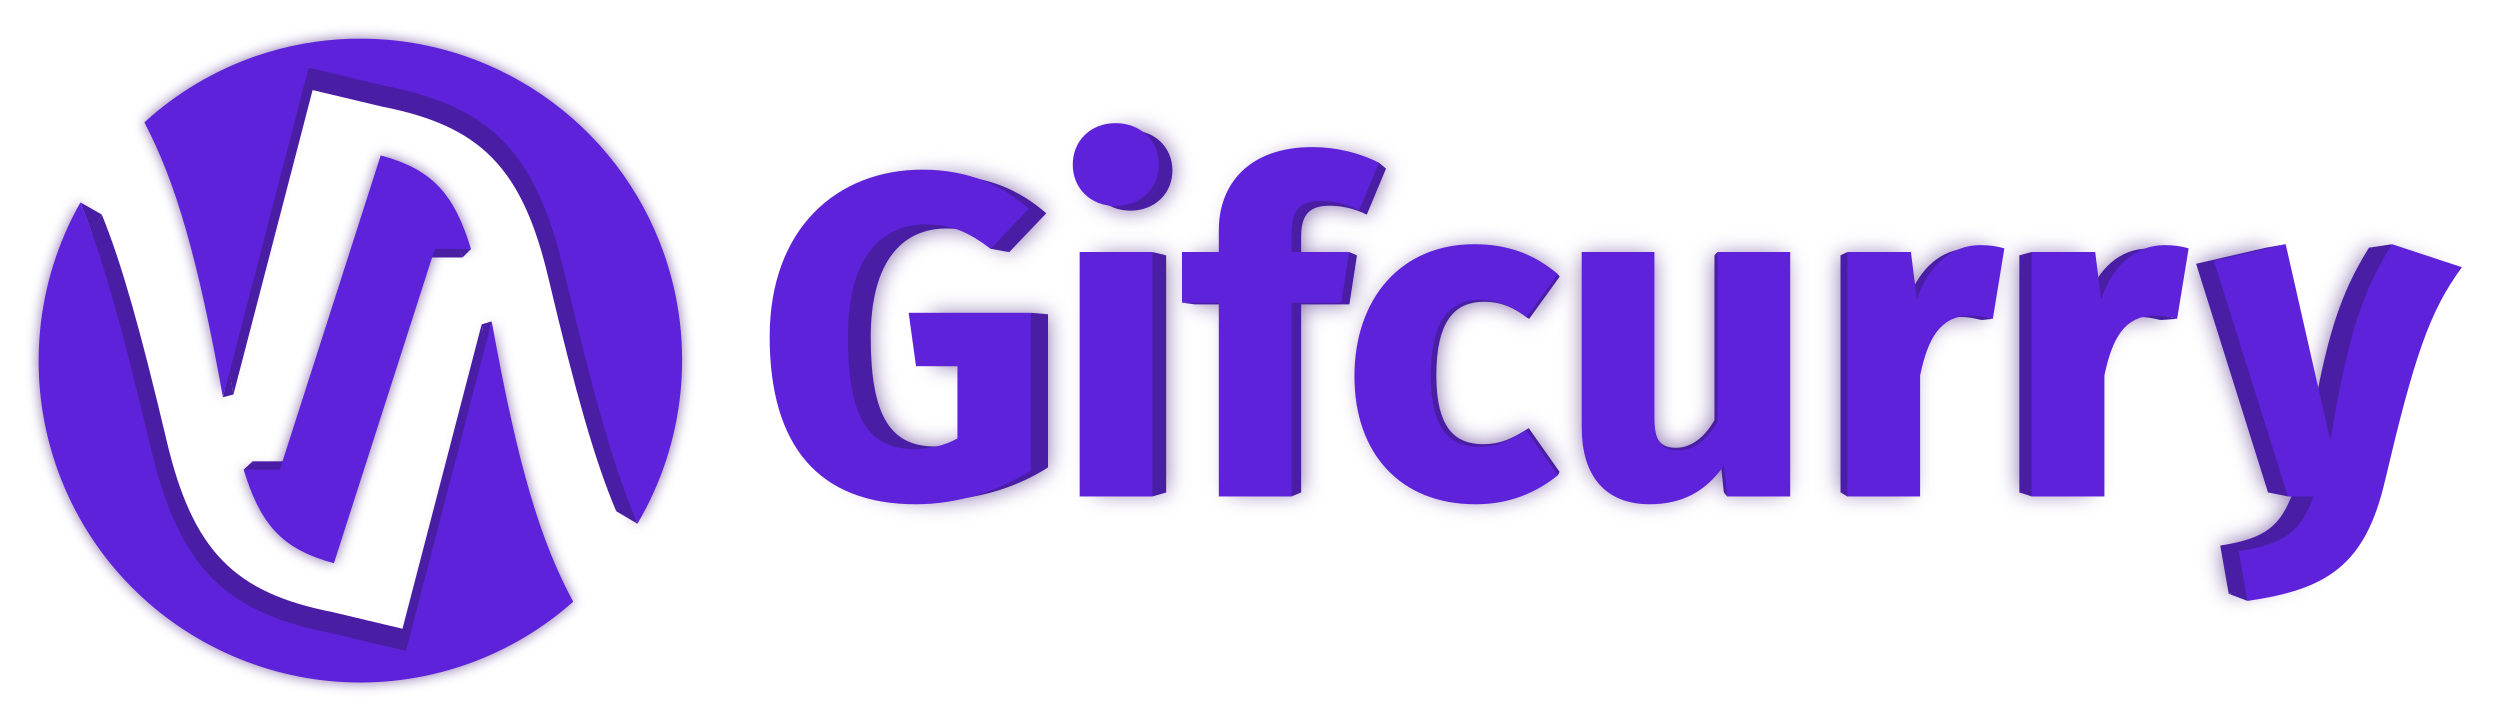
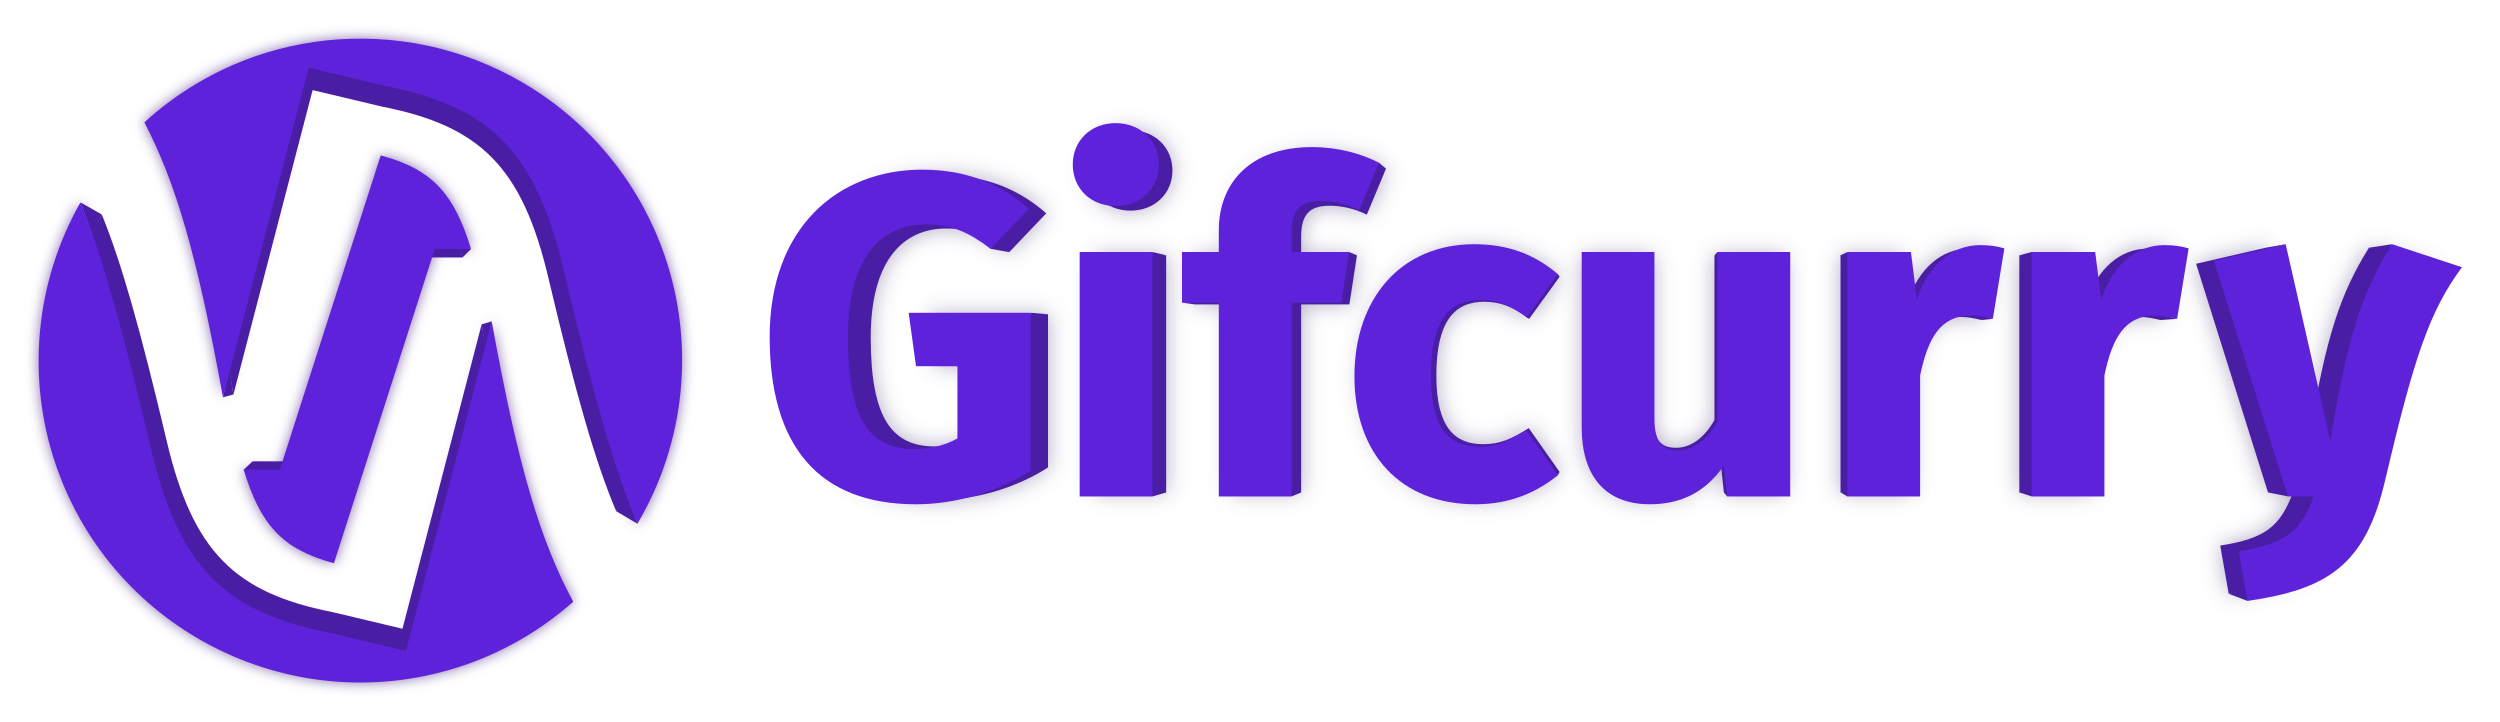
<svg xmlns="http://www.w3.org/2000/svg" id="svg8" version="1.1" viewBox="0 0 191.612 55.272" height="55.272mm" width="191.612mm">
  <defs id="defs2">
    <filter height="1.273" y="-0.136" width="1.077" x="-0.038" id="filter1015" style="color-interpolation-filters:sRGB">
      <feGaussianBlur id="feGaussianBlur1017" stdDeviation="2.017" />
    </filter>
    <filter height="1.12" y="-0.06" width="1.12" x="-0.06" id="filter1023" style="color-interpolation-filters:sRGB">
      <feGaussianBlur id="feGaussianBlur1025" stdDeviation="1.233" />
    </filter>
    <filter style="color-interpolation-filters:sRGB" id="filter912" x="-0.015" width="1.031" y="-0.055" height="1.109">
      <feGaussianBlur stdDeviation="0.807" id="feGaussianBlur914" />
    </filter>
    <filter style="color-interpolation-filters:sRGB" id="filter948" x="-0.024" width="1.048" y="-0.024" height="1.048">
      <feGaussianBlur stdDeviation="0.493" id="feGaussianBlur950" />
    </filter>
  </defs>
-   <g transform="translate(-0.2910721,3.307536)" id="g977" style="display:inline;fill:#3c147c;fill-opacity:0.602;filter:url(#filter912)">
-     <path d="m 171.11,42.206 -0.65,-3.697 c 3.491,-0.548 4.587,-1.472 5.579,-4.073 h -1.917 l -5.511,-17.526 5.34,-1.232 3.32,14.616 c 1.301,-7.873 2.396,-11.09 4.587,-14.616 l 5.203,1.711 c -2.43,3.286 -3.56,6.709 -5.716,15.848 -1.472,6.367 -4.347,8.112 -10.235,8.968 z" style="font-style:normal;font-variant:normal;font-weight:bold;font-stretch:normal;font-size:35.278px;line-height:125%;font-family:'Fira Sans';-inkscape-font-specification:'Fira Sans Bold';text-align:start;letter-spacing:0px;word-spacing:0px;writing-mode:lr-tb;text-anchor:start;display:inline;fill:#3c147c;fill-opacity:0.602;stroke:none;stroke-width:0.257px;stroke-linecap:butt;stroke-linejoin:miter;stroke-opacity:1" id="path961" />
-     <path d="m 72.573,10.133 c -6.367,0 -11.364,4.381 -11.364,12.425 0,8.112 3.628,12.46 10.885,12.46 2.978,0 6.059,-0.924 8.523,-2.499 V 20.778 h -9.071 l 0.548,3.971 h 3.081 v 5.374 c -0.993,0.548 -2.054,0.787 -3.218,0.787 -3.286,0 -4.929,-2.122 -4.929,-8.352 0,-5.887 2.465,-8.352 5.785,-8.352 1.917,0 3.218,0.582 4.826,1.814 l 2.841,-2.978 c -1.951,-1.711 -4.45,-2.91 -7.907,-2.91 z" style="font-style:normal;font-variant:normal;font-weight:bold;font-stretch:normal;font-size:35.278px;line-height:125%;font-family:'Fira Sans';-inkscape-font-specification:'Fira Sans Bold';font-variant-ligatures:normal;font-variant-caps:normal;font-variant-numeric:normal;font-feature-settings:normal;text-align:start;letter-spacing:0px;word-spacing:0px;writing-mode:lr-tb;text-anchor:start;fill:#3c147c;fill-opacity:0.602;stroke:none;stroke-width:0.257px;stroke-linecap:butt;stroke-linejoin:miter;stroke-opacity:1" id="path963" />
-     <path d="m 86.933,6.676 c -1.883,0 -3.183,1.335 -3.183,3.081 0,1.746 1.301,3.081 3.183,3.081 1.883,0 3.218,-1.335 3.218,-3.081 0,-1.746 -1.335,-3.081 -3.218,-3.081 z m 2.738,9.584 h -5.408 v 18.176 h 5.408 z" style="font-style:normal;font-variant:normal;font-weight:bold;font-stretch:normal;font-size:35.278px;line-height:125%;font-family:'Fira Sans';-inkscape-font-specification:'Fira Sans Bold';font-variant-ligatures:normal;font-variant-caps:normal;font-variant-numeric:normal;font-feature-settings:normal;text-align:start;letter-spacing:0px;word-spacing:0px;writing-mode:lr-tb;text-anchor:start;fill:#3c147c;fill-opacity:0.602;stroke:none;stroke-width:0.257px;stroke-linecap:butt;stroke-linejoin:miter;stroke-opacity:1" id="path965" />
-     <path d="m 102.208,12.46 c 0.787,0 1.814,0.171 2.841,0.685 l 1.472,-3.526 c -1.335,-0.685 -3.081,-1.164 -4.963,-1.164 -4.655,0 -6.949,2.704 -6.949,6.196 v 1.609 h -2.738 v 3.765 h 2.738 v 14.411 h 5.408 V 20.025 h 3.697 l 0.582,-3.765 h -4.279 v -1.403 c 0,-1.711 0.616,-2.396 2.191,-2.396 z" style="font-style:normal;font-variant:normal;font-weight:bold;font-stretch:normal;font-size:35.278px;line-height:125%;font-family:'Fira Sans';-inkscape-font-specification:'Fira Sans Bold';font-variant-ligatures:normal;font-variant-caps:normal;font-variant-numeric:normal;font-feature-settings:normal;text-align:start;letter-spacing:0px;word-spacing:0px;writing-mode:lr-tb;text-anchor:start;fill:#3c147c;fill-opacity:0.602;stroke:none;stroke-width:0.257px;stroke-linecap:butt;stroke-linejoin:miter;stroke-opacity:1" id="path967" />
-     <path d="m 113.596,15.678 c -5.442,0 -8.9,4.039 -8.9,9.824 0,5.751 3.423,9.516 9.002,9.516 2.499,0 4.45,-0.822 6.127,-2.156 l -2.362,-3.354 c -1.301,0.822 -2.191,1.232 -3.491,1.232 -2.156,0 -3.594,-1.232 -3.594,-5.271 0,-4.073 1.335,-5.648 3.663,-5.648 1.232,0 2.293,0.411 3.457,1.301 l 2.328,-3.218 c -1.746,-1.472 -3.697,-2.225 -6.23,-2.225 z" style="font-style:normal;font-variant:normal;font-weight:bold;font-stretch:normal;font-size:35.278px;line-height:125%;font-family:'Fira Sans';-inkscape-font-specification:'Fira Sans Bold';font-variant-ligatures:normal;font-variant-caps:normal;font-variant-numeric:normal;font-feature-settings:normal;text-align:start;letter-spacing:0px;word-spacing:0px;writing-mode:lr-tb;text-anchor:start;fill:#3c147c;fill-opacity:0.602;stroke:none;stroke-width:0.257px;stroke-linecap:butt;stroke-linejoin:miter;stroke-opacity:1" id="path969" />
-     <path d="m 137.103,16.26 h -5.408 v 12.631 c -0.787,1.369 -1.814,2.122 -2.944,2.122 -1.13,0 -1.746,-0.548 -1.746,-2.396 V 16.26 h -5.408 v 13.041 c 0,3.526 1.677,5.716 5.066,5.716 2.396,0 4.176,-0.958 5.511,-2.875 l 0.24,2.293 h 4.689 z" style="font-style:normal;font-variant:normal;font-weight:bold;font-stretch:normal;font-size:35.278px;line-height:125%;font-family:'Fira Sans';-inkscape-font-specification:'Fira Sans Bold';font-variant-ligatures:normal;font-variant-caps:normal;font-variant-numeric:normal;font-feature-settings:normal;text-align:start;letter-spacing:0px;word-spacing:0px;writing-mode:lr-tb;text-anchor:start;display:inline;fill:#3c147c;fill-opacity:0.602;stroke:none;stroke-width:0.257px;stroke-linecap:butt;stroke-linejoin:miter;stroke-opacity:1" id="path971" />
-     <path d="m 151.215,15.746 c -2.088,0 -3.868,1.506 -4.689,4.039 l -0.445,-3.526 h -4.724 v 18.176 h 5.408 v -9.002 c 0.582,-2.773 1.506,-4.45 3.765,-4.45 0.616,0 1.061,0.103 1.643,0.24 l 0.856,-5.237 c -0.582,-0.171 -1.13,-0.24 -1.814,-0.24 z" style="font-style:normal;font-variant:normal;font-weight:bold;font-stretch:normal;font-size:35.278px;line-height:125%;font-family:'Fira Sans';-inkscape-font-specification:'Fira Sans Bold';font-variant-ligatures:normal;font-variant-caps:normal;font-variant-numeric:normal;font-feature-settings:normal;text-align:start;letter-spacing:0px;word-spacing:0px;writing-mode:lr-tb;text-anchor:start;fill:#3c147c;fill-opacity:0.602;stroke:none;stroke-width:0.257px;stroke-linecap:butt;stroke-linejoin:miter;stroke-opacity:1" id="path973" />
-     <path d="m 164.92,15.746 c -2.088,0 -3.868,1.506 -4.689,4.039 l -0.445,-3.526 h -4.724 v 18.176 h 5.408 v -9.002 c 0.582,-2.773 1.506,-4.45 3.765,-4.45 0.616,0 1.061,0.103 1.643,0.24 l 0.856,-5.237 c -0.582,-0.171 -1.13,-0.24 -1.814,-0.24 z" style="font-style:normal;font-variant:normal;font-weight:bold;font-stretch:normal;font-size:35.278px;line-height:125%;font-family:'Fira Sans';-inkscape-font-specification:'Fira Sans Bold';font-variant-ligatures:normal;font-variant-caps:normal;font-variant-numeric:normal;font-feature-settings:normal;text-align:start;letter-spacing:0px;word-spacing:0px;writing-mode:lr-tb;text-anchor:start;display:inline;fill:#3c147c;fill-opacity:0.602;stroke:none;stroke-width:0.257px;stroke-linecap:butt;stroke-linejoin:miter;stroke-opacity:1" id="path975" />
+   <g transform="translate(-0.2910721,3.307536)" id="g977" style="display:inline;fill:#3e2a69;fill-opacity:0.392;filter:url(#filter912)">
+     <path d="m 171.11,42.206 -0.65,-3.697 c 3.491,-0.548 4.587,-1.472 5.579,-4.073 h -1.917 l -5.511,-17.526 5.34,-1.232 3.32,14.616 c 1.301,-7.873 2.396,-11.09 4.587,-14.616 l 5.203,1.711 c -2.43,3.286 -3.56,6.709 -5.716,15.848 -1.472,6.367 -4.347,8.112 -10.235,8.968 z" style="font-style:normal;font-variant:normal;font-weight:bold;font-stretch:normal;font-size:35.278px;line-height:125%;font-family:'Fira Sans';-inkscape-font-specification:'Fira Sans Bold';text-align:start;letter-spacing:0px;word-spacing:0px;writing-mode:lr-tb;text-anchor:start;display:inline;fill:#3e2a69;fill-opacity:0.392;stroke:none;stroke-width:0.257px;stroke-linecap:butt;stroke-linejoin:miter;stroke-opacity:1" id="path961" />
+     <path d="m 72.573,10.133 c -6.367,0 -11.364,4.381 -11.364,12.425 0,8.112 3.628,12.46 10.885,12.46 2.978,0 6.059,-0.924 8.523,-2.499 V 20.778 h -9.071 l 0.548,3.971 h 3.081 v 5.374 c -0.993,0.548 -2.054,0.787 -3.218,0.787 -3.286,0 -4.929,-2.122 -4.929,-8.352 0,-5.887 2.465,-8.352 5.785,-8.352 1.917,0 3.218,0.582 4.826,1.814 l 2.841,-2.978 c -1.951,-1.711 -4.45,-2.91 -7.907,-2.91 z" style="font-style:normal;font-variant:normal;font-weight:bold;font-stretch:normal;font-size:35.278px;line-height:125%;font-family:'Fira Sans';-inkscape-font-specification:'Fira Sans Bold';font-variant-ligatures:normal;font-variant-caps:normal;font-variant-numeric:normal;font-feature-settings:normal;text-align:start;letter-spacing:0px;word-spacing:0px;writing-mode:lr-tb;text-anchor:start;fill:#3e2a69;fill-opacity:0.392;stroke:none;stroke-width:0.257px;stroke-linecap:butt;stroke-linejoin:miter;stroke-opacity:1" id="path963" />
+     <path d="m 86.933,6.676 c -1.883,0 -3.183,1.335 -3.183,3.081 0,1.746 1.301,3.081 3.183,3.081 1.883,0 3.218,-1.335 3.218,-3.081 0,-1.746 -1.335,-3.081 -3.218,-3.081 z m 2.738,9.584 h -5.408 v 18.176 h 5.408 z" style="font-style:normal;font-variant:normal;font-weight:bold;font-stretch:normal;font-size:35.278px;line-height:125%;font-family:'Fira Sans';-inkscape-font-specification:'Fira Sans Bold';font-variant-ligatures:normal;font-variant-caps:normal;font-variant-numeric:normal;font-feature-settings:normal;text-align:start;letter-spacing:0px;word-spacing:0px;writing-mode:lr-tb;text-anchor:start;fill:#3e2a69;fill-opacity:0.392;stroke:none;stroke-width:0.257px;stroke-linecap:butt;stroke-linejoin:miter;stroke-opacity:1" id="path965" />
+     <path d="m 102.208,12.46 c 0.787,0 1.814,0.171 2.841,0.685 l 1.472,-3.526 c -1.335,-0.685 -3.081,-1.164 -4.963,-1.164 -4.655,0 -6.949,2.704 -6.949,6.196 v 1.609 h -2.738 v 3.765 h 2.738 v 14.411 h 5.408 V 20.025 h 3.697 l 0.582,-3.765 h -4.279 v -1.403 c 0,-1.711 0.616,-2.396 2.191,-2.396 z" style="font-style:normal;font-variant:normal;font-weight:bold;font-stretch:normal;font-size:35.278px;line-height:125%;font-family:'Fira Sans';-inkscape-font-specification:'Fira Sans Bold';font-variant-ligatures:normal;font-variant-caps:normal;font-variant-numeric:normal;font-feature-settings:normal;text-align:start;letter-spacing:0px;word-spacing:0px;writing-mode:lr-tb;text-anchor:start;fill:#3e2a69;fill-opacity:0.392;stroke:none;stroke-width:0.257px;stroke-linecap:butt;stroke-linejoin:miter;stroke-opacity:1" id="path967" />
+     <path d="m 113.596,15.678 c -5.442,0 -8.9,4.039 -8.9,9.824 0,5.751 3.423,9.516 9.002,9.516 2.499,0 4.45,-0.822 6.127,-2.156 l -2.362,-3.354 c -1.301,0.822 -2.191,1.232 -3.491,1.232 -2.156,0 -3.594,-1.232 -3.594,-5.271 0,-4.073 1.335,-5.648 3.663,-5.648 1.232,0 2.293,0.411 3.457,1.301 l 2.328,-3.218 c -1.746,-1.472 -3.697,-2.225 -6.23,-2.225 z" style="font-style:normal;font-variant:normal;font-weight:bold;font-stretch:normal;font-size:35.278px;line-height:125%;font-family:'Fira Sans';-inkscape-font-specification:'Fira Sans Bold';font-variant-ligatures:normal;font-variant-caps:normal;font-variant-numeric:normal;font-feature-settings:normal;text-align:start;letter-spacing:0px;word-spacing:0px;writing-mode:lr-tb;text-anchor:start;fill:#3e2a69;fill-opacity:0.392;stroke:none;stroke-width:0.257px;stroke-linecap:butt;stroke-linejoin:miter;stroke-opacity:1" id="path969" />
+     <path d="m 137.103,16.26 h -5.408 v 12.631 c -0.787,1.369 -1.814,2.122 -2.944,2.122 -1.13,0 -1.746,-0.548 -1.746,-2.396 V 16.26 h -5.408 v 13.041 c 0,3.526 1.677,5.716 5.066,5.716 2.396,0 4.176,-0.958 5.511,-2.875 l 0.24,2.293 h 4.689 z" style="font-style:normal;font-variant:normal;font-weight:bold;font-stretch:normal;font-size:35.278px;line-height:125%;font-family:'Fira Sans';-inkscape-font-specification:'Fira Sans Bold';font-variant-ligatures:normal;font-variant-caps:normal;font-variant-numeric:normal;font-feature-settings:normal;text-align:start;letter-spacing:0px;word-spacing:0px;writing-mode:lr-tb;text-anchor:start;display:inline;fill:#3e2a69;fill-opacity:0.392;stroke:none;stroke-width:0.257px;stroke-linecap:butt;stroke-linejoin:miter;stroke-opacity:1" id="path971" />
+     <path d="m 151.215,15.746 c -2.088,0 -3.868,1.506 -4.689,4.039 l -0.445,-3.526 h -4.724 v 18.176 h 5.408 v -9.002 c 0.582,-2.773 1.506,-4.45 3.765,-4.45 0.616,0 1.061,0.103 1.643,0.24 l 0.856,-5.237 c -0.582,-0.171 -1.13,-0.24 -1.814,-0.24 z" style="font-style:normal;font-variant:normal;font-weight:bold;font-stretch:normal;font-size:35.278px;line-height:125%;font-family:'Fira Sans';-inkscape-font-specification:'Fira Sans Bold';font-variant-ligatures:normal;font-variant-caps:normal;font-variant-numeric:normal;font-feature-settings:normal;text-align:start;letter-spacing:0px;word-spacing:0px;writing-mode:lr-tb;text-anchor:start;fill:#3e2a69;fill-opacity:0.392;stroke:none;stroke-width:0.257px;stroke-linecap:butt;stroke-linejoin:miter;stroke-opacity:1" id="path973" />
+     <path d="m 164.92,15.746 c -2.088,0 -3.868,1.506 -4.689,4.039 l -0.445,-3.526 h -4.724 v 18.176 h 5.408 v -9.002 c 0.582,-2.773 1.506,-4.45 3.765,-4.45 0.616,0 1.061,0.103 1.643,0.24 l 0.856,-5.237 c -0.582,-0.171 -1.13,-0.24 -1.814,-0.24 z" style="font-style:normal;font-variant:normal;font-weight:bold;font-stretch:normal;font-size:35.278px;line-height:125%;font-family:'Fira Sans';-inkscape-font-specification:'Fira Sans Bold';font-variant-ligatures:normal;font-variant-caps:normal;font-variant-numeric:normal;font-feature-settings:normal;text-align:start;letter-spacing:0px;word-spacing:0px;writing-mode:lr-tb;text-anchor:start;display:inline;fill:#3e2a69;fill-opacity:0.392;stroke:none;stroke-width:0.257px;stroke-linecap:butt;stroke-linejoin:miter;stroke-opacity:1" id="path975" />
  </g>
  <g id="g1991" style="display:inline" transform="translate(-5,-5)">
    <path id="path1957" d="m 95.592,28.197 0.988,0.135 0.031,-0.271 z" style="opacity:1;vector-effect:none;fill:#491ea4;fill-opacity:1;fill-rule:evenodd;stroke:none;stroke-width:1.323;stroke-linecap:butt;stroke-linejoin:round;stroke-miterlimit:4;stroke-dasharray:none;stroke-dashoffset:1107.36;stroke-opacity:1" />
    <path style="display:inline;opacity:1;vector-effect:none;fill:#491ea4;fill-opacity:1;fill-rule:evenodd;stroke:none;stroke-width:1.323;stroke-linecap:butt;stroke-linejoin:round;stroke-miterlimit:4;stroke-dasharray:none;stroke-dashoffset:1107.36;stroke-opacity:1" d="m 178.66,23.985 1.526,-0.268 -1.514,0.443 z" id="path1063" />
    <path style="display:inline;opacity:1;vector-effect:none;fill:#491ea4;fill-opacity:1;fill-rule:evenodd;stroke:none;stroke-width:1.323;stroke-linecap:butt;stroke-linejoin:round;stroke-miterlimit:4;stroke-dasharray:none;stroke-dashoffset:1107.36;stroke-opacity:1" d="m 180.362,43.049 -1.531,-0.306 1.581,-0.2 z" id="path1067" />
    <path style="display:inline;opacity:1;vector-effect:none;fill:#491ea4;fill-opacity:1;fill-rule:evenodd;stroke:none;stroke-width:1.323;stroke-linecap:butt;stroke-linejoin:round;stroke-miterlimit:4;stroke-dasharray:none;stroke-dashoffset:1107.36;stroke-opacity:1" d="m 177.258,51.057 -1.439,-0.544 1.68,-0.376 z" id="path1065" />
    <path style="display:inline;opacity:1;vector-effect:none;fill:#491ea4;fill-opacity:1;fill-rule:evenodd;stroke:none;stroke-width:1.323;stroke-linecap:butt;stroke-linejoin:round;stroke-miterlimit:4;stroke-dasharray:none;stroke-dashoffset:1107.36;stroke-opacity:1" d="m 188.335,23.717 -1.768,0.268 1.371,0.718 z" id="path1069" />
    <path style="display:inline;opacity:1;vector-effect:none;fill:#491ea4;fill-opacity:1;fill-rule:evenodd;stroke:none;stroke-width:1.323;stroke-linecap:butt;stroke-linejoin:round;stroke-miterlimit:4;stroke-dasharray:none;stroke-dashoffset:1107.36;stroke-opacity:1" d="m 83.993,28.973 1.333,0.112 -1.382,0.213 z" id="path1031" />
    <path style="display:inline;opacity:1;vector-effect:none;fill:#491ea4;fill-opacity:1;fill-rule:evenodd;stroke:none;stroke-width:1.323;stroke-linecap:butt;stroke-linejoin:round;stroke-miterlimit:4;stroke-dasharray:none;stroke-dashoffset:1107.36;stroke-opacity:1" d="m 93.325,43.049 1.055,-0.306 -1.536,-0.483 z" id="path1033" />
    <path style="display:inline;opacity:1;vector-effect:none;fill:#491ea4;fill-opacity:1;fill-rule:evenodd;stroke:none;stroke-width:1.323;stroke-linecap:butt;stroke-linejoin:round;stroke-miterlimit:4;stroke-dasharray:none;stroke-dashoffset:1107.36;stroke-opacity:1" d="m 103.988,43.049 0.739,-0.306 -1.273,-0.347 z" id="path1035" />
    <path style="display:inline;opacity:1;vector-effect:none;fill:#491ea4;fill-opacity:1;fill-rule:evenodd;stroke:none;stroke-width:1.323;stroke-linecap:butt;stroke-linejoin:round;stroke-miterlimit:4;stroke-dasharray:none;stroke-dashoffset:1107.36;stroke-opacity:1" d="m 108.397,24.317 0.608,0.251 -0.928,0.419 z" id="path1037" />
    <path id="path935" style="font-style:normal;font-variant:normal;font-weight:bold;font-stretch:normal;font-size:35.278px;line-height:125%;font-family:'Fira Sans';-inkscape-font-specification:'Fira Sans Bold';text-align:start;letter-spacing:0px;word-spacing:0px;writing-mode:lr-tb;text-anchor:start;display:inline;fill:#491ea4;fill-opacity:1;stroke:none;stroke-width:0.257px;stroke-linecap:butt;stroke-linejoin:miter;stroke-opacity:1" d="m 175.819,50.513 -0.65,-3.697 c 3.491,-0.548 4.587,-1.472 5.579,-4.073 h -1.917 l -5.511,-17.526 5.34,-1.232 3.32,14.616 c 1.301,-7.873 2.396,-11.09 4.587,-14.616 l 5.203,1.711 c -2.43,3.286 -3.56,6.709 -5.716,15.848 -1.472,6.367 -4.347,8.112 -10.235,8.968 z" />
    <path id="path937" style="font-style:normal;font-variant:normal;font-weight:bold;font-stretch:normal;font-size:35.278px;line-height:125%;font-family:'Fira Sans';-inkscape-font-specification:'Fira Sans Bold';font-variant-ligatures:normal;font-variant-caps:normal;font-variant-numeric:normal;font-feature-settings:normal;text-align:start;letter-spacing:0px;word-spacing:0px;writing-mode:lr-tb;text-anchor:start;fill:#491ea4;fill-opacity:1;stroke:none;stroke-width:0.257px;stroke-linecap:butt;stroke-linejoin:miter;stroke-opacity:1" d="m 77.282,18.44 c -6.367,0 -11.364,4.381 -11.364,12.425 0,8.112 3.628,12.46 10.885,12.46 2.978,0 6.059,-0.924 8.523,-2.499 V 29.086 h -9.071 l 0.548,3.971 h 3.081 v 5.374 c -0.993,0.548 -2.054,0.787 -3.218,0.787 -3.286,0 -4.929,-2.122 -4.929,-8.352 0,-5.887 2.465,-8.352 5.785,-8.352 1.917,0 3.218,0.582 4.826,1.814 l 2.841,-2.978 c -1.951,-1.711 -4.45,-2.91 -7.907,-2.91 z" />
    <path id="path939" style="font-style:normal;font-variant:normal;font-weight:bold;font-stretch:normal;font-size:35.278px;line-height:125%;font-family:'Fira Sans';-inkscape-font-specification:'Fira Sans Bold';font-variant-ligatures:normal;font-variant-caps:normal;font-variant-numeric:normal;font-feature-settings:normal;text-align:start;letter-spacing:0px;word-spacing:0px;writing-mode:lr-tb;text-anchor:start;fill:#491ea4;fill-opacity:1;stroke:none;stroke-width:0.257px;stroke-linecap:butt;stroke-linejoin:miter;stroke-opacity:1" d="m 91.642,14.983 c -1.883,0 -3.183,1.335 -3.183,3.081 0,1.746 1.301,3.081 3.183,3.081 1.883,0 3.218,-1.335 3.218,-3.081 0,-1.746 -1.335,-3.081 -3.218,-3.081 z m 2.738,9.584 h -5.408 v 18.176 h 5.408 z" />
    <path id="path941" style="font-style:normal;font-variant:normal;font-weight:bold;font-stretch:normal;font-size:35.278px;line-height:125%;font-family:'Fira Sans';-inkscape-font-specification:'Fira Sans Bold';font-variant-ligatures:normal;font-variant-caps:normal;font-variant-numeric:normal;font-feature-settings:normal;text-align:start;letter-spacing:0px;word-spacing:0px;writing-mode:lr-tb;text-anchor:start;fill:#491ea4;fill-opacity:1;stroke:none;stroke-width:0.257px;stroke-linecap:butt;stroke-linejoin:miter;stroke-opacity:1" d="m 106.917,20.768 c 0.787,0 1.814,0.171 2.841,0.685 l 1.472,-3.526 c -1.335,-0.685 -3.081,-1.164 -4.963,-1.164 -4.655,0 -6.949,2.704 -6.949,6.196 v 1.609 h -2.738 v 3.765 h 2.738 v 14.411 h 5.408 V 28.333 h 3.697 l 0.582,-3.765 h -4.279 v -1.403 c 0,-1.711 0.616,-2.396 2.191,-2.396 z" />
    <path id="path943" style="font-style:normal;font-variant:normal;font-weight:bold;font-stretch:normal;font-size:35.278px;line-height:125%;font-family:'Fira Sans';-inkscape-font-specification:'Fira Sans Bold';font-variant-ligatures:normal;font-variant-caps:normal;font-variant-numeric:normal;font-feature-settings:normal;text-align:start;letter-spacing:0px;word-spacing:0px;writing-mode:lr-tb;text-anchor:start;fill:#491ea4;fill-opacity:1;stroke:none;stroke-width:0.257px;stroke-linecap:butt;stroke-linejoin:miter;stroke-opacity:1" d="m 118.305,23.985 c -5.442,0 -8.9,4.039 -8.9,9.824 0,5.751 3.423,9.516 9.002,9.516 2.499,0 4.45,-0.822 6.127,-2.156 L 122.173,37.814 c -1.301,0.822 -2.191,1.232 -3.491,1.232 -2.156,0 -3.594,-1.232 -3.594,-5.271 0,-4.073 1.335,-5.648 3.663,-5.648 1.232,0 2.293,0.411 3.457,1.301 l 2.328,-3.218 c -1.746,-1.472 -3.697,-2.225 -6.23,-2.225 z" />
    <path id="path945" style="font-style:normal;font-variant:normal;font-weight:bold;font-stretch:normal;font-size:35.278px;line-height:125%;font-family:'Fira Sans';-inkscape-font-specification:'Fira Sans Bold';font-variant-ligatures:normal;font-variant-caps:normal;font-variant-numeric:normal;font-feature-settings:normal;text-align:start;letter-spacing:0px;word-spacing:0px;writing-mode:lr-tb;text-anchor:start;display:inline;fill:#491ea4;fill-opacity:1;stroke:none;stroke-width:0.257px;stroke-linecap:butt;stroke-linejoin:miter;stroke-opacity:1" d="m 141.812,24.567 h -5.408 v 12.631 c -0.787,1.369 -1.814,2.122 -2.944,2.122 -1.13,0 -1.746,-0.548 -1.746,-2.396 V 24.567 h -5.408 v 13.041 c 0,3.526 1.677,5.716 5.066,5.716 2.396,0 4.176,-0.958 5.511,-2.875 l 0.24,2.293 h 4.689 z" />
    <path id="path947" style="font-style:normal;font-variant:normal;font-weight:bold;font-stretch:normal;font-size:35.278px;line-height:125%;font-family:'Fira Sans';-inkscape-font-specification:'Fira Sans Bold';font-variant-ligatures:normal;font-variant-caps:normal;font-variant-numeric:normal;font-feature-settings:normal;text-align:start;letter-spacing:0px;word-spacing:0px;writing-mode:lr-tb;text-anchor:start;fill:#491ea4;fill-opacity:1;stroke:none;stroke-width:0.257px;stroke-linecap:butt;stroke-linejoin:miter;stroke-opacity:1" d="m 155.924,24.054 c -2.088,0 -3.868,1.506 -4.689,4.039 l -0.445,-3.526 h -4.724 v 18.176 h 5.408 v -9.002 c 0.582,-2.773 1.506,-4.45 3.765,-4.45 0.616,0 1.061,0.103 1.643,0.24 l 0.856,-5.237 c -0.582,-0.171 -1.13,-0.24 -1.814,-0.24 z" />
    <path id="path949" style="font-style:normal;font-variant:normal;font-weight:bold;font-stretch:normal;font-size:35.278px;line-height:125%;font-family:'Fira Sans';-inkscape-font-specification:'Fira Sans Bold';font-variant-ligatures:normal;font-variant-caps:normal;font-variant-numeric:normal;font-feature-settings:normal;text-align:start;letter-spacing:0px;word-spacing:0px;writing-mode:lr-tb;text-anchor:start;display:inline;fill:#491ea4;fill-opacity:1;stroke:none;stroke-width:0.257px;stroke-linecap:butt;stroke-linejoin:miter;stroke-opacity:1" d="m 169.629,24.054 c -2.088,0 -3.868,1.506 -4.689,4.039 l -0.445,-3.526 h -4.724 v 18.176 h 5.408 v -9.002 c 0.582,-2.773 1.506,-4.45 3.765,-4.45 0.616,0 1.061,0.103 1.643,0.24 l 0.856,-5.237 c -0.582,-0.171 -1.13,-0.24 -1.814,-0.24 z" />
    <path style="display:inline;opacity:1;vector-effect:none;fill:#491ea4;fill-opacity:1;fill-rule:evenodd;stroke:none;stroke-width:1.323;stroke-linecap:butt;stroke-linejoin:round;stroke-miterlimit:4;stroke-dasharray:none;stroke-dashoffset:1107.36;stroke-opacity:1" d="m 93.325,24.317 1.055,0.251 -1.174,0.204 z" id="path1029" />
    <path style="display:inline;opacity:1;vector-effect:none;fill:#491ea4;fill-opacity:1;fill-rule:evenodd;stroke:none;stroke-width:1.323;stroke-linecap:butt;stroke-linejoin:round;stroke-miterlimit:4;stroke-dasharray:none;stroke-dashoffset:1107.36;stroke-opacity:1" d="m 110.691,17.473 0.539,0.454 -1.294,0.169 z" id="path1039" />
    <path style="display:inline;opacity:1;vector-effect:none;fill:#491ea4;fill-opacity:1;fill-rule:evenodd;stroke:none;stroke-width:1.323;stroke-linecap:butt;stroke-linejoin:round;stroke-miterlimit:4;stroke-dasharray:none;stroke-dashoffset:1107.36;stroke-opacity:1" d="m 122.004,29.326 0.203,0.102 -0.238,-0.411 z" id="path1041" />
    <path style="opacity:1;vector-effect:none;fill:#491ea4;fill-opacity:1;fill-rule:evenodd;stroke:none;stroke-width:1.323;stroke-linecap:butt;stroke-linejoin:round;stroke-miterlimit:4;stroke-dasharray:none;stroke-dashoffset:1107.36;stroke-opacity:1" d="m 124.403,26.01 0.132,0.2 -0.362,-0.047 z" id="path1043" />
    <path style="display:inline;opacity:1;vector-effect:none;fill:#491ea4;fill-opacity:1;fill-rule:evenodd;stroke:none;stroke-width:1.323;stroke-linecap:butt;stroke-linejoin:round;stroke-miterlimit:4;stroke-dasharray:none;stroke-dashoffset:1107.36;stroke-opacity:1" d="m 124.403,41.427 0.132,-0.258 -0.309,0.135 z" id="path1053" />
    <path style="display:inline;opacity:1;vector-effect:none;fill:#491ea4;fill-opacity:1;fill-rule:evenodd;stroke:none;stroke-width:1.323;stroke-linecap:butt;stroke-linejoin:round;stroke-miterlimit:4;stroke-dasharray:none;stroke-dashoffset:1107.36;stroke-opacity:1" d="m 137.123,42.743 0.254,0.306 0.108,-0.512 z" id="path1045" />
    <path style="display:inline;opacity:1;vector-effect:none;fill:#491ea4;fill-opacity:1;fill-rule:evenodd;stroke:none;stroke-width:1.323;stroke-linecap:butt;stroke-linejoin:round;stroke-miterlimit:4;stroke-dasharray:none;stroke-dashoffset:1107.36;stroke-opacity:1" d="m 136.636,24.317 -0.232,0.251 0.561,0.186 z" id="path1047" />
    <path style="opacity:1;vector-effect:none;fill:#491ea4;fill-opacity:1;fill-rule:evenodd;stroke:none;stroke-width:1.323;stroke-linecap:butt;stroke-linejoin:round;stroke-miterlimit:4;stroke-dasharray:none;stroke-dashoffset:1107.36;stroke-opacity:1" d="m 146.593,43.049 -0.527,-0.306 1.141,-0.19 z" id="path1049" />
    <path style="display:inline;opacity:1;vector-effect:none;fill:#491ea4;fill-opacity:1;fill-rule:evenodd;stroke:none;stroke-width:1.323;stroke-linecap:butt;stroke-linejoin:round;stroke-miterlimit:4;stroke-dasharray:none;stroke-dashoffset:1107.36;stroke-opacity:1" d="m 146.066,24.567 0.527,-0.251 0.357,0.669 z" id="path1051" />
    <path style="opacity:1;vector-effect:none;fill:#491ea4;fill-opacity:1;fill-rule:evenodd;stroke:none;stroke-width:1.323;stroke-linecap:butt;stroke-linejoin:round;stroke-miterlimit:4;stroke-dasharray:none;stroke-dashoffset:1107.36;stroke-opacity:1" d="m 156.882,29.531 0.859,-0.099 -1.011,-0.32 z" id="path1055" />
    <path style="display:inline;opacity:1;vector-effect:none;fill:#491ea4;fill-opacity:1;fill-rule:evenodd;stroke:none;stroke-width:1.323;stroke-linecap:butt;stroke-linejoin:round;stroke-miterlimit:4;stroke-dasharray:none;stroke-dashoffset:1107.36;stroke-opacity:1" d="m 159.771,24.567 0.947,-0.251 0.307,0.471 z" id="path1057" />
    <path style="display:inline;opacity:1;vector-effect:none;fill:#491ea4;fill-opacity:1;fill-rule:evenodd;stroke:none;stroke-width:1.323;stroke-linecap:butt;stroke-linejoin:round;stroke-miterlimit:4;stroke-dasharray:none;stroke-dashoffset:1107.36;stroke-opacity:1" d="m 159.771,42.743 0.947,0.306 0.165,-0.585 z" id="path1059" />
    <path style="display:inline;opacity:1;vector-effect:none;fill:#491ea4;fill-opacity:1;fill-rule:evenodd;stroke:none;stroke-width:1.323;stroke-linecap:butt;stroke-linejoin:round;stroke-miterlimit:4;stroke-dasharray:none;stroke-dashoffset:1107.36;stroke-opacity:1" d="m 170.588,29.531 1.278,-0.099 -1.473,-0.376 z" id="path1061" />
    <path id="path1027" d="m 80.924,24.07 1.424,0.258 -1.099,-1.177 z" style="display:inline;opacity:1;vector-effect:none;fill:#491ea4;fill-opacity:1;fill-rule:evenodd;stroke:none;stroke-width:1.323;stroke-linecap:butt;stroke-linejoin:round;stroke-miterlimit:4;stroke-dasharray:none;stroke-dashoffset:1107.36;stroke-opacity:1" />
  </g>
  <g transform="translate(-0.2910721,3.307536)" style="display:inline" id="g1094">
    <path id="path905" d="m 27.115,-0.334 c -2.471,0.08 -4.915,0.53 -7.252,1.337 -3.149,1.097 -6.042,2.82 -8.506,5.066 2.369,4.537 4.05,10.145 6.021,21.073 l 6.57,-25.262 5.787,1.378 c 8.079,1.594 11.613,4.956 13.796,14.27 2.245,9.474 3.855,15.165 5.615,19.306 C 52.822,30.605 53.581,23.077 51.221,16.24 47.681,6.034 37.912,-0.683 27.115,-0.334 Z M 44.224,42.81 C 41.737,38.197 40.011,32.588 37.979,21.323 L 31.408,46.585 25.622,45.207 C 17.542,43.613 14.008,40.251 11.826,30.937 9.685,21.899 8.121,16.299 6.454,12.206 2.982,18.339 2.297,25.665 4.574,32.335 8.993,45.208 23.002,52.072 35.882,47.675 l 0.151,-0.052 c 3.016,-1.058 5.798,-2.693 8.19,-4.812 z M 29.471,8.604 21.739,32.692 h -2.776 c 1.263,4.08 2.825,6.074 6.922,7.168 l 7.732,-24.089 h 2.776 C 35.13,11.692 33.567,9.697 29.471,8.604 Z" style="display:inline;opacity:1;fill:#3c147c;fill-opacity:0.6;fill-rule:nonzero;stroke:none;stroke-width:0.582;stroke-linecap:butt;stroke-linejoin:miter;stroke-miterlimit:4;stroke-dasharray:none;stroke-dashoffset:0;stroke-opacity:1;paint-order:fill markers stroke;filter:url(#filter948)" />
    <g style="display:inline;fill:#491ea4;fill-opacity:1" id="g903" transform="translate(-125.3494,72.96458)">
      <path style="opacity:1;vector-effect:none;fill:#491ea4;fill-opacity:1;fill-rule:evenodd;stroke:none;stroke-width:1.323;stroke-linecap:butt;stroke-linejoin:round;stroke-miterlimit:4;stroke-dasharray:none;stroke-dashoffset:1107.36;stroke-opacity:1" d="m 131.804,-60.758 c 1.641,0.927 1.641,0.927 1.641,0.927 l -0.738,1.519 z" id="path884" />
      <path style="opacity:1;fill:#491ea4;fill-opacity:1;fill-rule:nonzero;stroke:none;stroke-width:0.538;stroke-linecap:butt;stroke-linejoin:miter;stroke-miterlimit:4;stroke-dasharray:none;stroke-dashoffset:0;stroke-opacity:1;paint-order:fill markers stroke" d="m 152.525,-71.413 c -2.282,0.074 -4.54,0.49 -6.698,1.235 -2.908,1.013 -5.58,2.605 -7.856,4.679 2.188,4.19 3.74,9.37 5.56,19.461 l 6.068,-23.33 5.344,1.272 c 7.462,1.472 10.725,4.577 12.741,13.179 2.073,8.749 3.561,14.005 5.186,17.83 3.396,-5.752 4.097,-12.705 1.917,-19.019 -3.269,-9.426 -12.291,-15.629 -22.262,-15.307 z m 15.8,39.846 c -2.297,-4.26 -3.891,-9.441 -5.768,-19.845 l -6.068,23.33 -5.344,-1.272 c -7.462,-1.472 -10.725,-4.577 -12.741,-13.179 -1.978,-8.346 -3.421,-13.519 -4.961,-17.298 -3.207,5.664 -3.839,12.429 -1.736,18.589 4.081,11.889 17.018,18.228 28.914,14.167 l 0.14,-0.048 c 2.785,-0.977 5.354,-2.487 7.564,-4.444 z m -13.625,-31.591 -7.141,22.247 h -2.563 c 1.166,3.768 2.609,5.61 6.392,6.62 l 7.141,-22.247 h 2.563 c -1.166,-3.768 -2.609,-5.61 -6.392,-6.62 z" id="path878" />
      <path style="opacity:1;vector-effect:none;fill:#491ea4;fill-opacity:1;fill-rule:evenodd;stroke:none;stroke-width:1.323;stroke-linecap:butt;stroke-linejoin:round;stroke-miterlimit:4;stroke-dasharray:none;stroke-dashoffset:1107.36;stroke-opacity:1" d="m 142.727,-45.823 0.805,-0.215 -0.327,-2.011 z" id="path886" />
      <path style="opacity:1;vector-effect:none;fill:#491ea4;fill-opacity:1;fill-rule:evenodd;stroke:none;stroke-width:1.323;stroke-linecap:butt;stroke-linejoin:round;stroke-miterlimit:4;stroke-dasharray:none;stroke-dashoffset:1107.36;stroke-opacity:1" d="m 144.313,-40.272 0.684,-0.64 0.406,0.86 z" id="path888" />
      <path style="opacity:1;vector-effect:none;fill:#491ea4;fill-opacity:1;fill-rule:evenodd;stroke:none;stroke-width:1.323;stroke-linecap:butt;stroke-linejoin:round;stroke-miterlimit:4;stroke-dasharray:none;stroke-dashoffset:1107.36;stroke-opacity:1" d="m 161.094,-56.539 0.649,-0.654 -0.943,-0.083 z" id="path890" />
      <path style="opacity:1;vector-effect:none;fill:#491ea4;fill-opacity:1;fill-rule:evenodd;stroke:none;stroke-width:1.323;stroke-linecap:butt;stroke-linejoin:round;stroke-miterlimit:4;stroke-dasharray:none;stroke-dashoffset:1107.36;stroke-opacity:1" d="m 162.558,-51.412 0.77,-0.23 -0.466,2.229 z" id="path892" />
      <path style="opacity:1;vector-effect:none;fill:#491ea4;fill-opacity:1;fill-rule:evenodd;stroke:none;stroke-width:1.323;stroke-linecap:butt;stroke-linejoin:round;stroke-miterlimit:4;stroke-dasharray:none;stroke-dashoffset:1107.36;stroke-opacity:1" d="m 172.871,-37.087 1.624,0.956 -0.934,-2.71 z" id="path894" />
    </g>
    <path style="display:inline;opacity:1;fill:#5d22da;fill-opacity:1;fill-rule:nonzero;stroke:none;stroke-width:0.582;stroke-linecap:butt;stroke-linejoin:miter;stroke-miterlimit:4;stroke-dasharray:none;stroke-dashoffset:0;stroke-opacity:1;paint-order:fill markers stroke" d="m 27.115,-0.334 c -2.471,0.08 -4.915,0.53 -7.252,1.337 -3.149,1.097 -6.042,2.82 -8.506,5.066 2.369,4.537 4.05,10.145 6.021,21.073 l 6.57,-25.262 5.787,1.378 c 8.079,1.594 11.613,4.956 13.796,14.27 2.245,9.474 3.855,15.165 5.615,19.306 C 52.822,30.605 53.581,23.077 51.221,16.24 47.681,6.034 37.912,-0.683 27.115,-0.334 Z M 44.224,42.81 C 41.737,38.197 40.011,32.588 37.979,21.323 L 31.408,46.585 25.622,45.207 C 17.542,43.613 14.008,40.251 11.826,30.937 9.685,21.899 8.121,16.299 6.454,12.206 2.982,18.339 2.297,25.665 4.574,32.335 8.993,45.208 23.002,52.072 35.882,47.675 l 0.151,-0.052 c 3.016,-1.058 5.798,-2.693 8.19,-4.812 z M 29.471,8.604 21.739,32.692 h -2.776 c 1.263,4.08 2.825,6.074 6.922,7.168 l 7.732,-24.089 h 2.776 C 35.13,11.692 33.567,9.697 29.471,8.604 Z" id="path851" />
  </g>
  <g transform="translate(-0.2910721,3.307536)" style="display:inline;fill:#5d22da;fill-opacity:1;stroke:none" id="g1141">
    <path d="m 172.549,42.75 -0.67,-3.81 c 3.598,-0.564 4.727,-1.517 5.75,-4.198 h -1.976 l -5.68,-18.062 5.503,-1.27 3.422,15.064 c 1.341,-8.114 2.469,-11.43 4.727,-15.064 l 5.362,1.764 c -2.505,3.387 -3.669,6.914 -5.891,16.334 -1.517,6.562 -4.48,8.361 -10.548,9.243 z" style="font-style:normal;font-variant:normal;font-weight:bold;font-stretch:normal;font-size:35.278px;line-height:125%;font-family:'Fira Sans';-inkscape-font-specification:'Fira Sans Bold';text-align:start;letter-spacing:0px;word-spacing:0px;writing-mode:lr-tb;text-anchor:start;display:inline;fill:#5d22da;fill-opacity:1;stroke:none;stroke-width:0.265px;stroke-linecap:butt;stroke-linejoin:miter;stroke-opacity:1" id="path4934" />
    <path d="m 85.794,6.131 c -1.94,0 -3.281,1.376 -3.281,3.175 0,1.799 1.341,3.175 3.281,3.175 1.94,0 3.316,-1.376 3.316,-3.175 0,-1.799 -1.376,-3.175 -3.316,-3.175 z m 2.822,9.878 h -5.574 v 18.733 h 5.574 z" style="font-style:normal;font-variant:normal;font-weight:bold;font-stretch:normal;font-size:35.278px;line-height:125%;font-family:'Fira Sans';-inkscape-font-specification:'Fira Sans Bold';font-variant-ligatures:normal;font-variant-caps:normal;font-variant-numeric:normal;font-feature-settings:normal;text-align:start;letter-spacing:0px;word-spacing:0px;writing-mode:lr-tb;text-anchor:start;display:inline;fill:#5d22da;fill-opacity:1;stroke:none;stroke-width:0.265px;stroke-linecap:butt;stroke-linejoin:miter;stroke-opacity:1" id="path4944" />
    <path d="m 101.537,12.093 c 0.811,0 1.87,0.176 2.928,0.706 l 1.517,-3.634 c -1.376,-0.706 -3.175,-1.199 -5.115,-1.199 -4.798,0 -7.161,2.787 -7.161,6.385 v 1.658 h -2.822 v 3.881 h 2.822 V 34.742 h 5.574 V 19.89 h 3.81 l 0.6,-3.881 h -4.41 v -1.446 c 0,-1.764 0.635,-2.469 2.258,-2.469 z" style="font-style:normal;font-variant:normal;font-weight:bold;font-stretch:normal;font-size:35.278px;line-height:125%;font-family:'Fira Sans';-inkscape-font-specification:'Fira Sans Bold';font-variant-ligatures:normal;font-variant-caps:normal;font-variant-numeric:normal;font-feature-settings:normal;text-align:start;letter-spacing:0px;word-spacing:0px;writing-mode:lr-tb;text-anchor:start;display:inline;fill:#5d22da;fill-opacity:1;stroke:none;stroke-width:0.265px;stroke-linecap:butt;stroke-linejoin:miter;stroke-opacity:1" id="path4946" />
    <path d="m 113.274,15.41 c -5.609,0 -9.172,4.163 -9.172,10.125 0,5.927 3.528,9.807 9.278,9.807 2.575,0 4.586,-0.847 6.315,-2.223 l -2.434,-3.457 c -1.341,0.847 -2.258,1.27 -3.598,1.27 -2.223,0 -3.704,-1.27 -3.704,-5.433 0,-4.198 1.376,-5.821 3.775,-5.821 1.27,0 2.364,0.423 3.563,1.341 l 2.399,-3.316 c -1.799,-1.517 -3.81,-2.293 -6.421,-2.293 z" style="font-style:normal;font-variant:normal;font-weight:bold;font-stretch:normal;font-size:35.278px;line-height:125%;font-family:'Fira Sans';-inkscape-font-specification:'Fira Sans Bold';font-variant-ligatures:normal;font-variant-caps:normal;font-variant-numeric:normal;font-feature-settings:normal;text-align:start;letter-spacing:0px;word-spacing:0px;writing-mode:lr-tb;text-anchor:start;display:inline;fill:#5d22da;fill-opacity:1;stroke:none;stroke-width:0.265px;stroke-linecap:butt;stroke-linejoin:miter;stroke-opacity:1" id="path4948" />
    <path d="m 137.501,16.009 h -5.574 v 13.018 c -0.811,1.411 -1.87,2.187 -3.034,2.187 -1.164,0 -1.799,-0.564 -1.799,-2.469 V 16.009 h -5.574 v 13.441 c 0,3.634 1.729,5.891 5.221,5.891 2.469,0 4.304,-0.988 5.68,-2.963 l 0.247,2.364 h 4.833 z" style="font-style:normal;font-variant:normal;font-weight:bold;font-stretch:normal;font-size:35.278px;line-height:125%;font-family:'Fira Sans';-inkscape-font-specification:'Fira Sans Bold';font-variant-ligatures:normal;font-variant-caps:normal;font-variant-numeric:normal;font-feature-settings:normal;text-align:start;letter-spacing:0px;word-spacing:0px;writing-mode:lr-tb;text-anchor:start;display:inline;fill:#5d22da;fill-opacity:1;stroke:none;stroke-width:0.265px;stroke-linecap:butt;stroke-linejoin:miter;stroke-opacity:1" id="path4950" />
    <path d="m 152.044,15.48 c -2.152,0 -3.986,1.552 -4.833,4.163 l -0.459,-3.634 h -4.868 v 18.733 h 5.574 v -9.278 c 0.6,-2.857 1.552,-4.586 3.881,-4.586 0.635,0 1.094,0.106 1.693,0.247 l 0.882,-5.397 c -0.6,-0.176 -1.164,-0.247 -1.87,-0.247 z" style="font-style:normal;font-variant:normal;font-weight:bold;font-stretch:normal;font-size:35.278px;line-height:125%;font-family:'Fira Sans';-inkscape-font-specification:'Fira Sans Bold';font-variant-ligatures:normal;font-variant-caps:normal;font-variant-numeric:normal;font-feature-settings:normal;text-align:start;letter-spacing:0px;word-spacing:0px;writing-mode:lr-tb;text-anchor:start;display:inline;fill:#5d22da;fill-opacity:1;stroke:none;stroke-width:0.265px;stroke-linecap:butt;stroke-linejoin:miter;stroke-opacity:1" id="path4952" />
    <path d="m 166.169,15.48 c -2.152,0 -3.986,1.552 -4.833,4.163 l -0.459,-3.634 h -4.868 v 18.733 h 5.574 v -9.278 c 0.6,-2.857 1.552,-4.586 3.881,-4.586 0.635,0 1.094,0.106 1.693,0.247 l 0.882,-5.397 c -0.6,-0.176 -1.164,-0.247 -1.87,-0.247 z" style="font-style:normal;font-variant:normal;font-weight:bold;font-stretch:normal;font-size:35.278px;line-height:125%;font-family:'Fira Sans';-inkscape-font-specification:'Fira Sans Bold';font-variant-ligatures:normal;font-variant-caps:normal;font-variant-numeric:normal;font-feature-settings:normal;text-align:start;letter-spacing:0px;word-spacing:0px;writing-mode:lr-tb;text-anchor:start;display:inline;fill:#5d22da;fill-opacity:1;stroke:none;stroke-width:0.265px;stroke-linecap:butt;stroke-linejoin:miter;stroke-opacity:1" id="path4954" />
    <path d="m 70.994,9.695 c -6.562,0 -11.712,4.516 -11.712,12.806 0,8.361 3.739,12.841 11.218,12.841 3.069,0 6.244,-0.953 8.784,-2.575 V 20.666 h -9.349 l 0.564,4.092 h 3.175 v 5.539 c -1.023,0.564 -2.117,0.811 -3.316,0.811 -3.387,0 -5.08,-2.187 -5.08,-8.608 0,-6.068 2.54,-8.608 5.962,-8.608 1.976,0 3.316,0.6 4.974,1.87 l 2.928,-3.069 C 77.132,10.929 74.557,9.695 70.994,9.695 Z" style="font-style:normal;font-variant:normal;font-weight:bold;font-stretch:normal;font-size:35.278px;line-height:125%;font-family:'Fira Sans';-inkscape-font-specification:'Fira Sans Bold';font-variant-ligatures:normal;font-variant-caps:normal;font-variant-numeric:normal;font-feature-settings:normal;text-align:start;letter-spacing:0px;word-spacing:0px;writing-mode:lr-tb;text-anchor:start;display:inline;fill:#5d22da;fill-opacity:1;stroke:none;stroke-width:0.265px;stroke-linecap:butt;stroke-linejoin:miter;stroke-opacity:1" id="path4942" />
  </g>
</svg>
